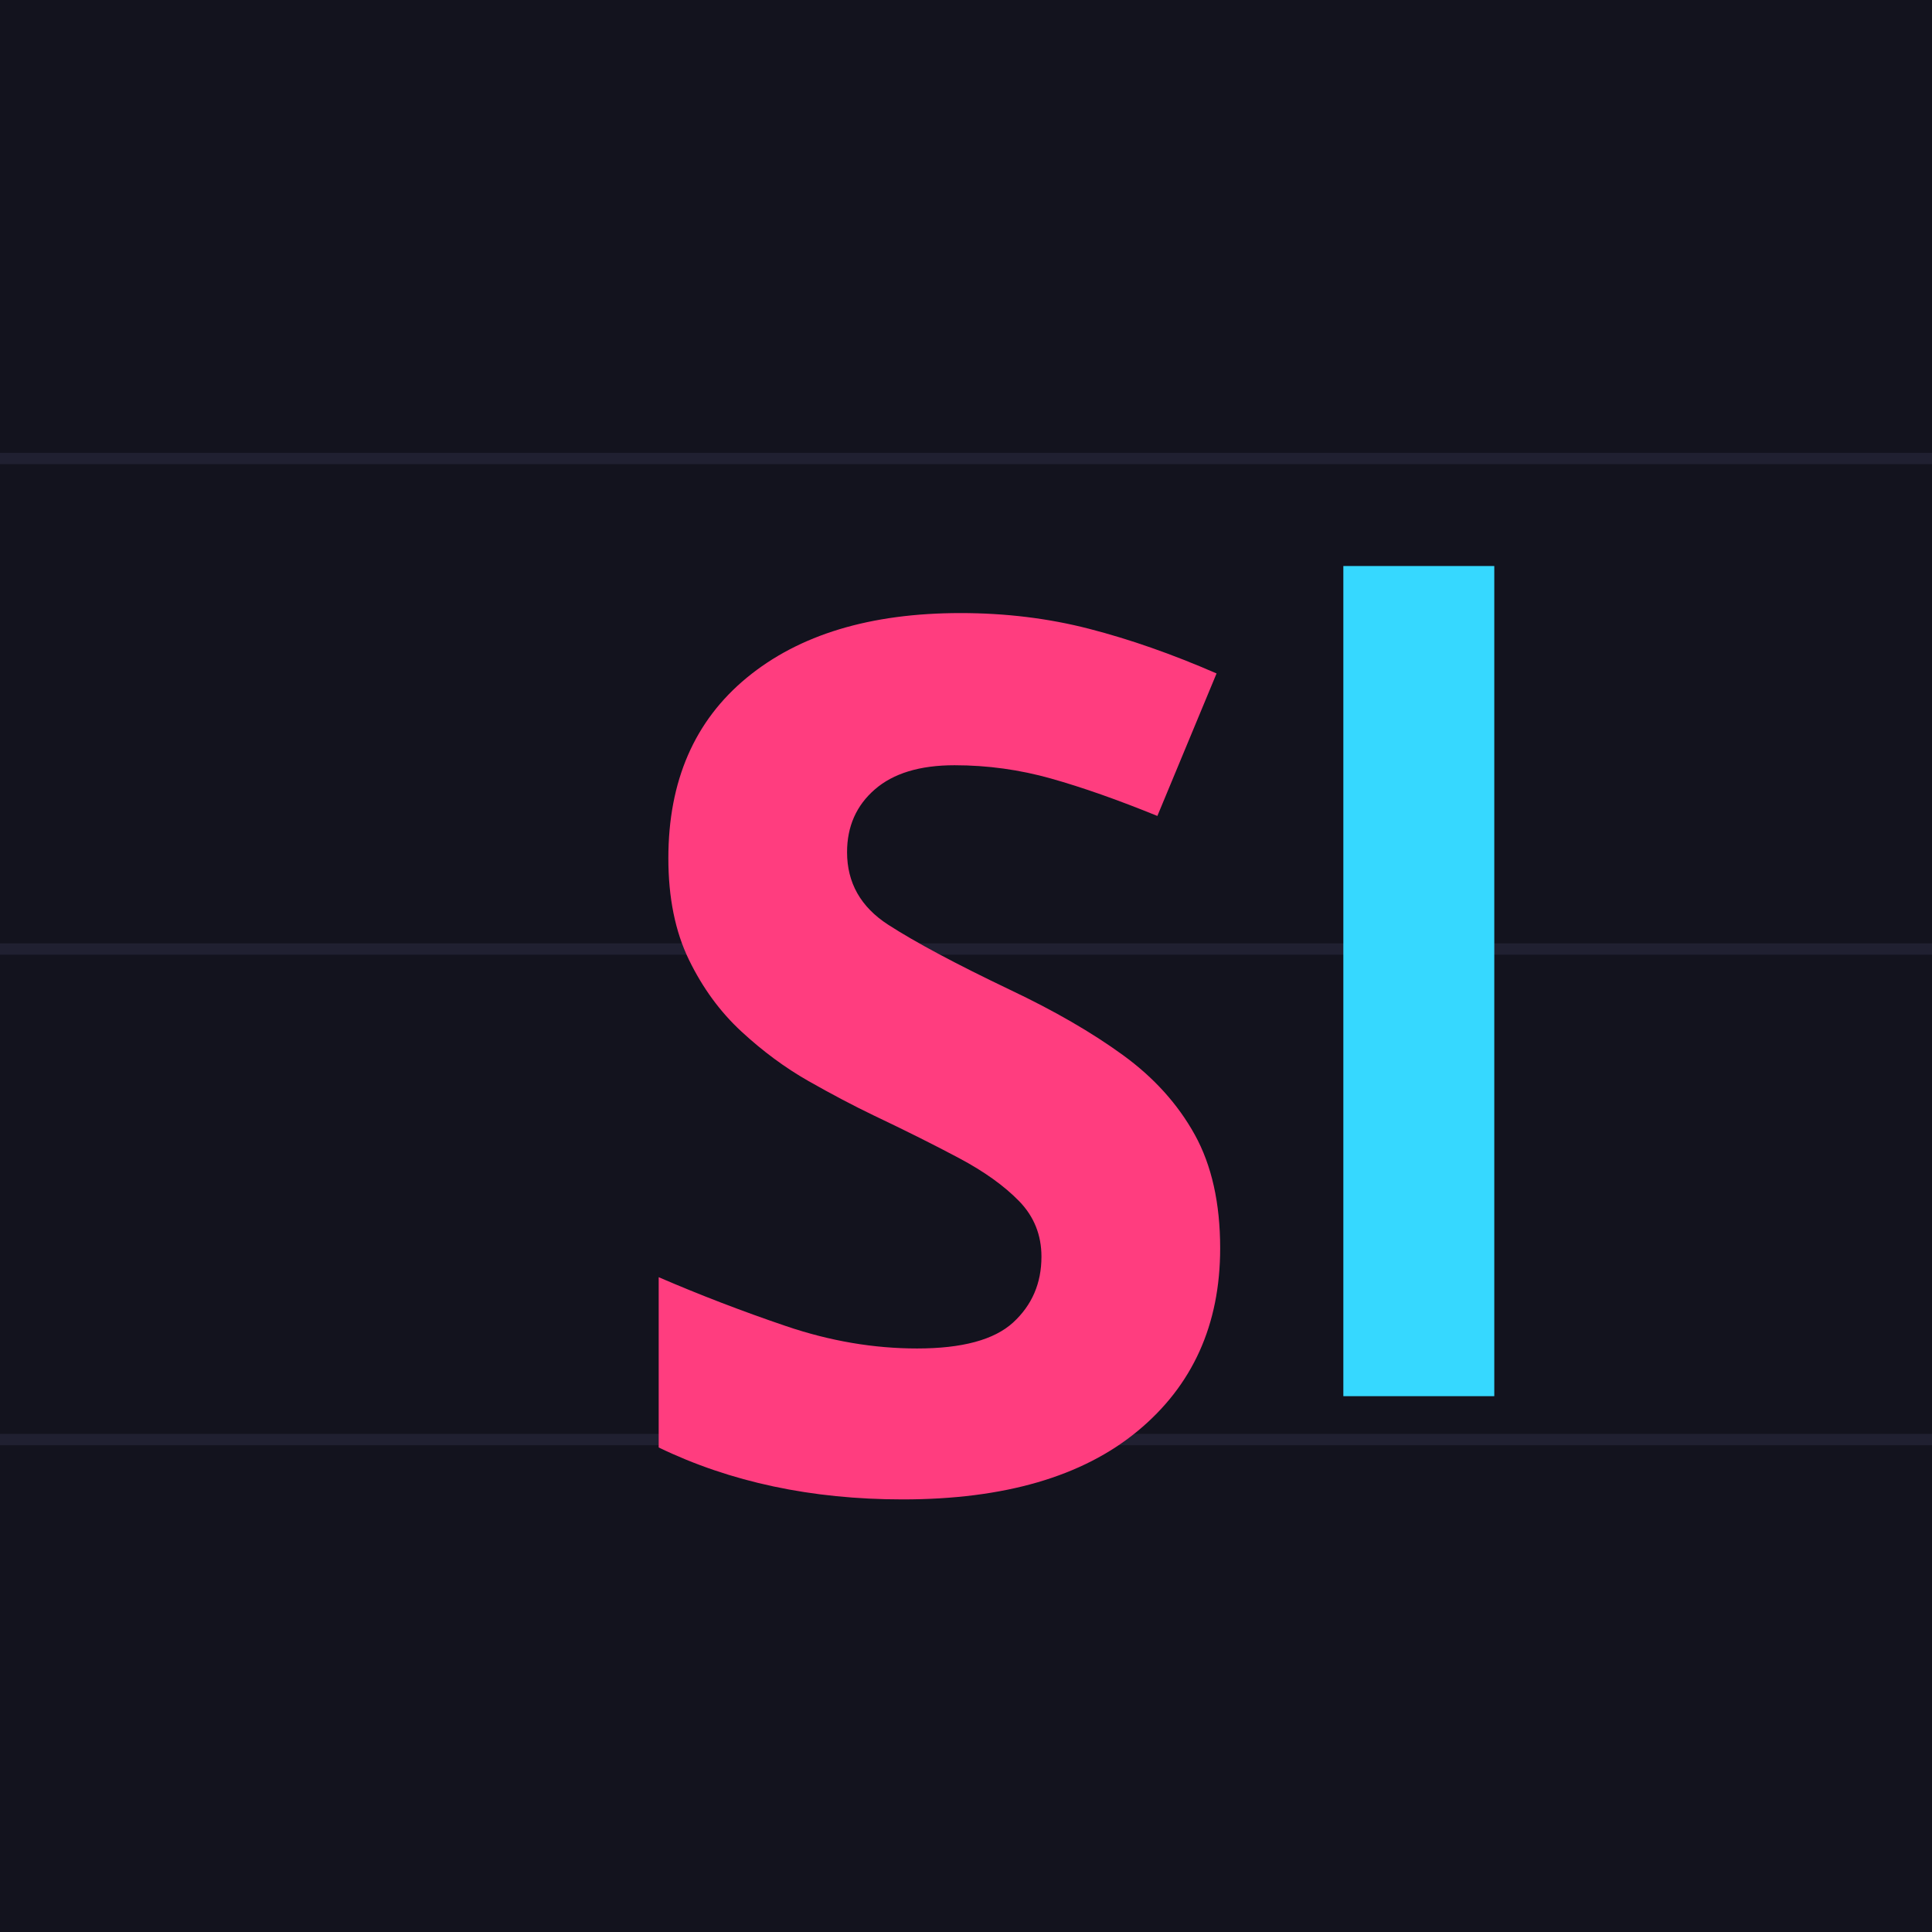
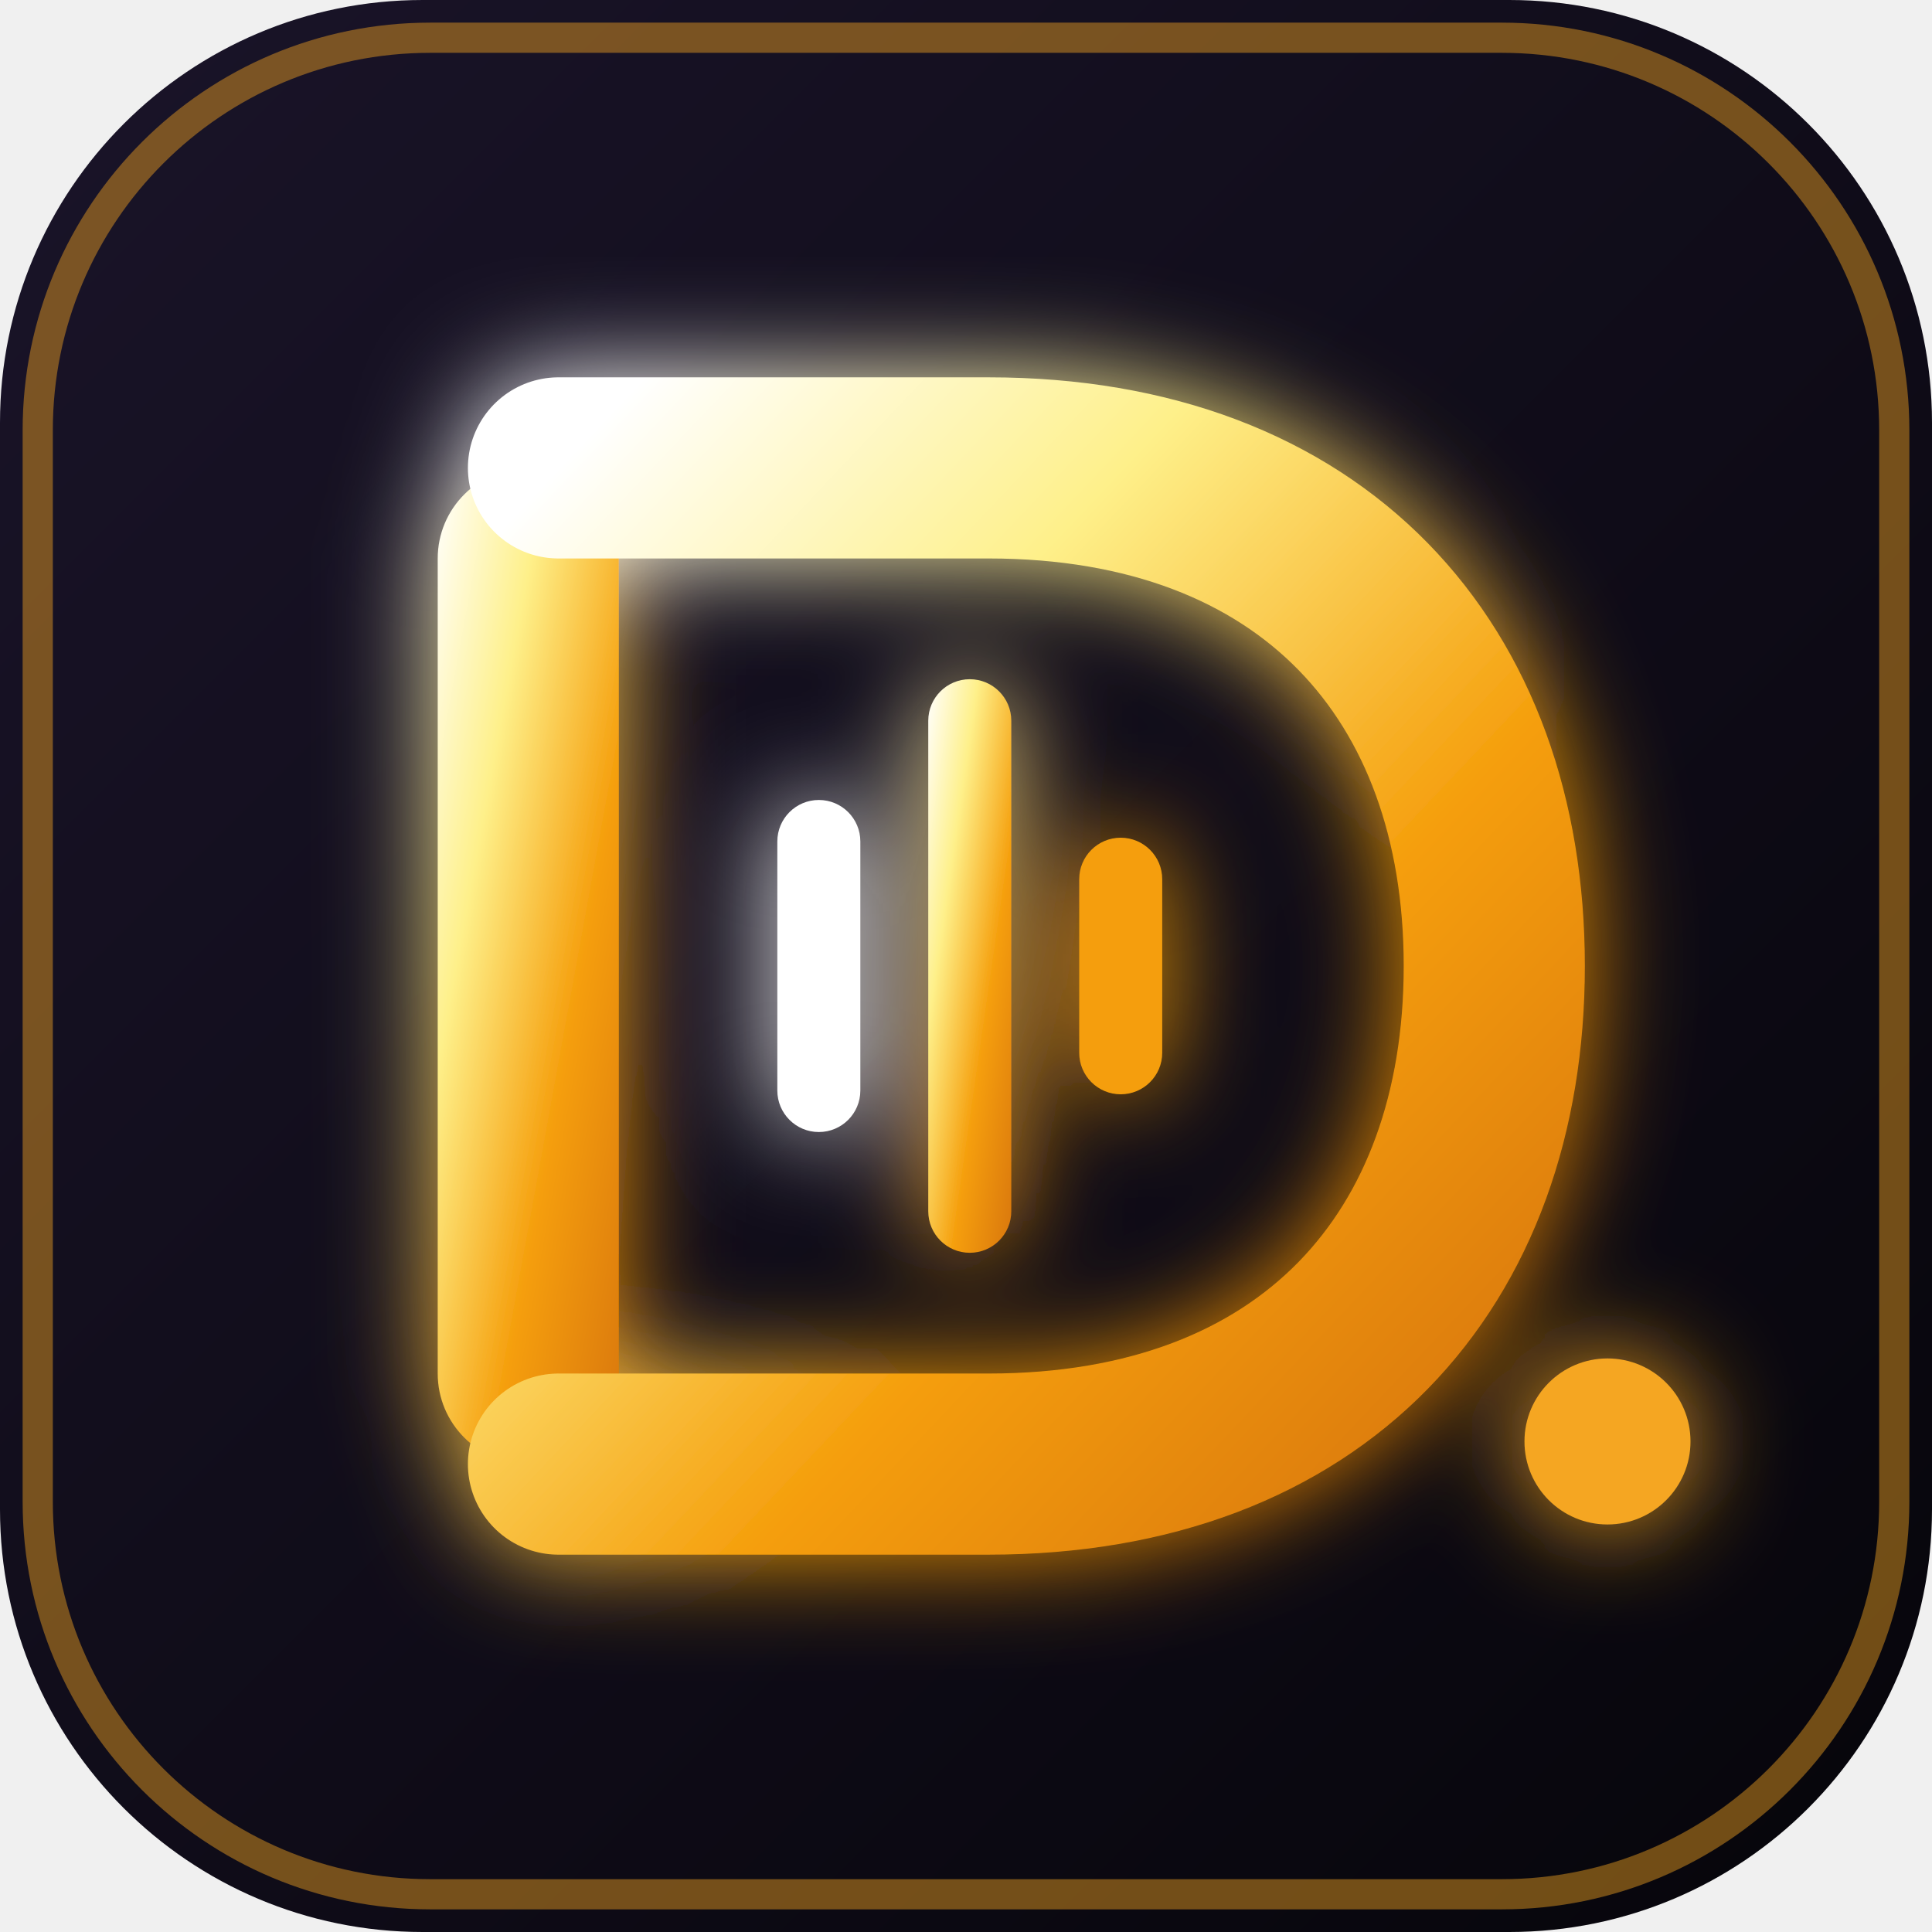
<svg xmlns="http://www.w3.org/2000/svg" viewBox="0 0 512 512">
-   <rect width="512" height="512" fill="#13131E" />
-   <g opacity="0.5">
-     <rect x="0" y="120" width="512" height="3" fill="#2E2E44" />
-     <rect x="0" y="250" width="512" height="3" fill="#2E2E44" />
-     <rect x="0" y="380" width="512" height="3" fill="#2E2E44" />
+   <defs>
+     <linearGradient id="dbGold" x1="0%" y1="0%" x2="100%" y2="100%">
+       <stop offset="0%" stop-color="#ffffff" />
+       <stop offset="30%" stop-color="#fef08a" />
+       <stop offset="65%" stop-color="#f59e0b" />
+       <stop offset="100%" stop-color="#d97706" />
+     </linearGradient>
+     <linearGradient id="bgGrad" x1="0%" y1="0%" x2="100%" y2="100%">
+       <stop offset="0%" stop-color="#1a1429" />
+       <stop offset="100%" stop-color="#06050a" />
+     </linearGradient>
+     <filter id="amberGlow" x="-20%" y="-20%" width="140%" height="140%">
+       <feGaussianBlur stdDeviation="14" result="blur" />
+       <feComposite in="SourceGraphic" in2="blur" operator="over" />
+     </filter>
+   </defs>
+   <rect width="512" height="512" rx="112" fill="url(#bgGrad)" />
+   <rect x="10" y="10" width="492" height="492" rx="104" fill="none" stroke="rgba(245, 166, 35, 0.45)" stroke-width="8" />
+   <g filter="url(#amberGlow)">
+     <rect x="116" y="124" width="48" height="264" rx="24" fill="url(#dbGold)" />
+     <path d="M 148 124 H 262 C 348 124 396 178 396 256 C 396 334 348 388 262 388 H 148" fill="none" stroke="url(#dbGold)" stroke-width="48" stroke-linecap="round" stroke-linejoin="round" />
+     <rect x="206" y="212" width="22" height="88" rx="11" fill="#ffffff" />
+     <rect x="246" y="180" width="22" height="152" rx="11" fill="url(#dbGold)" />
+     <rect x="286" y="222" width="22" height="68" rx="11" fill="#f59e0b" />
+     <circle cx="426" cy="382" r="22" fill="#f5a623" />
  </g>
-   <text x="248" y="270" text-anchor="middle" dominant-baseline="central" font-family="Archivo, Arial Black, sans-serif" font-weight="900" font-size="320" fill="#FF3D7F">S</text>
-   <rect x="356" y="150" width="40" height="220" fill="#36D8FF" />
</svg>
